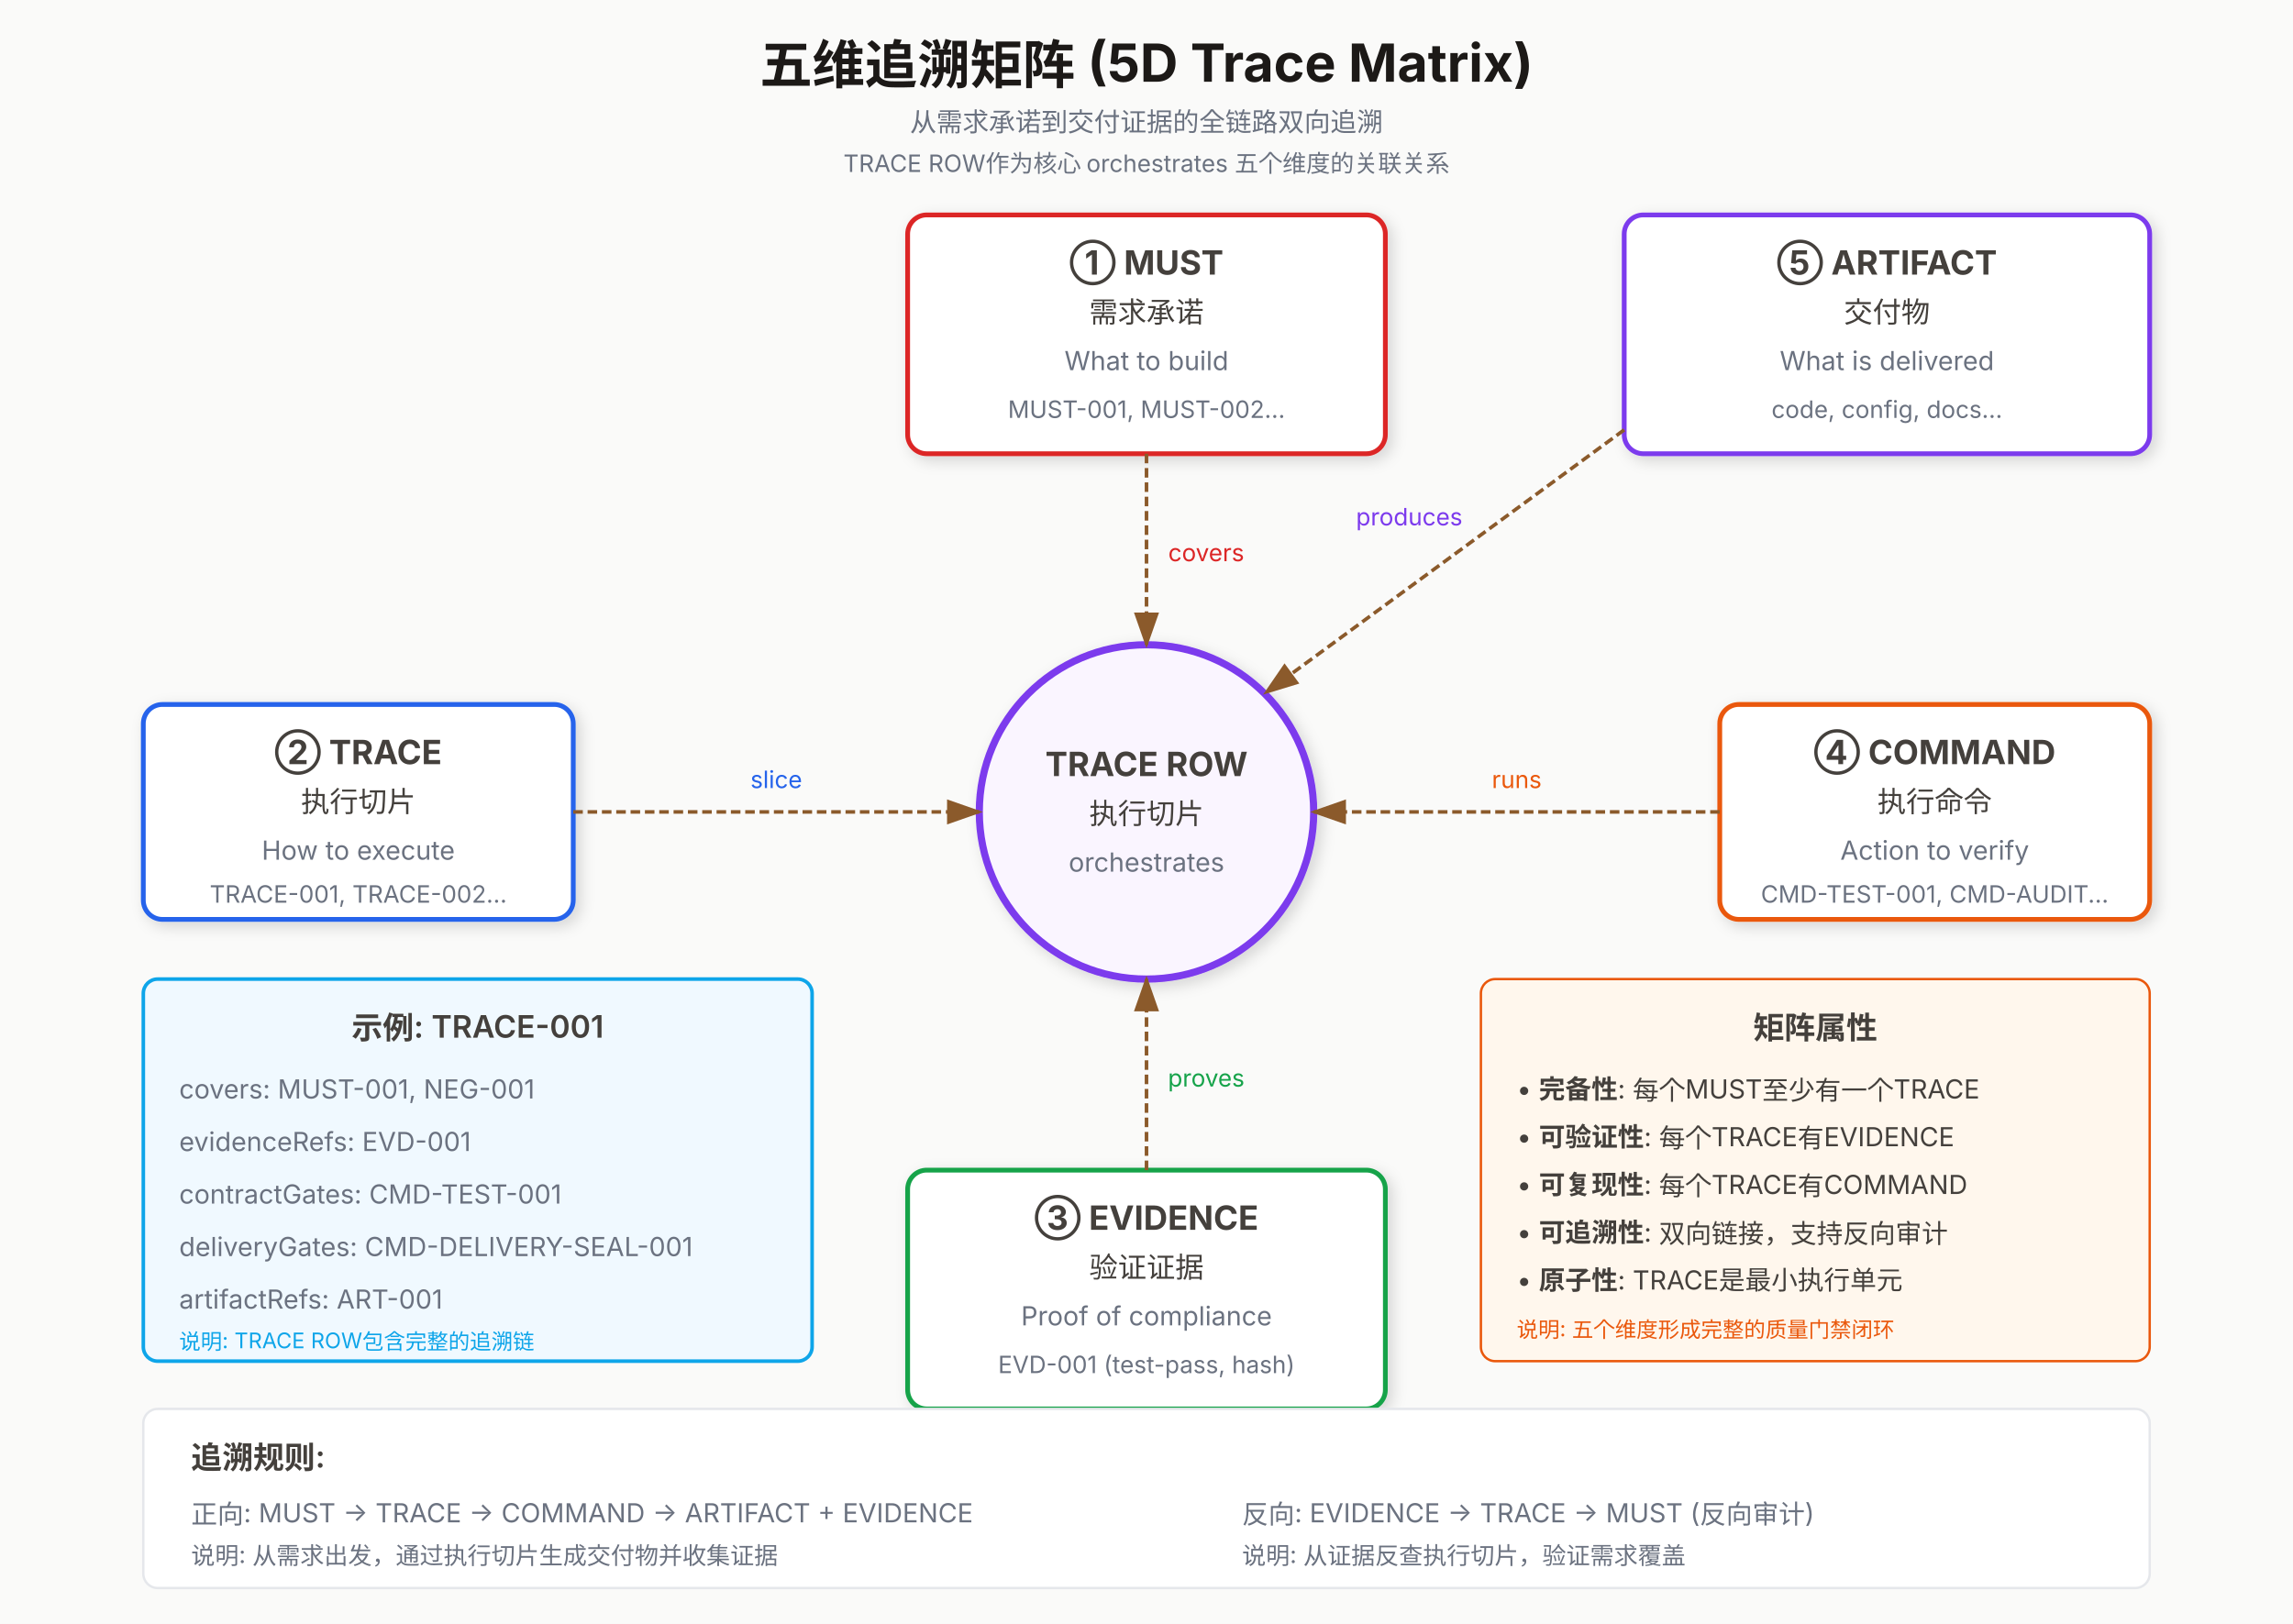
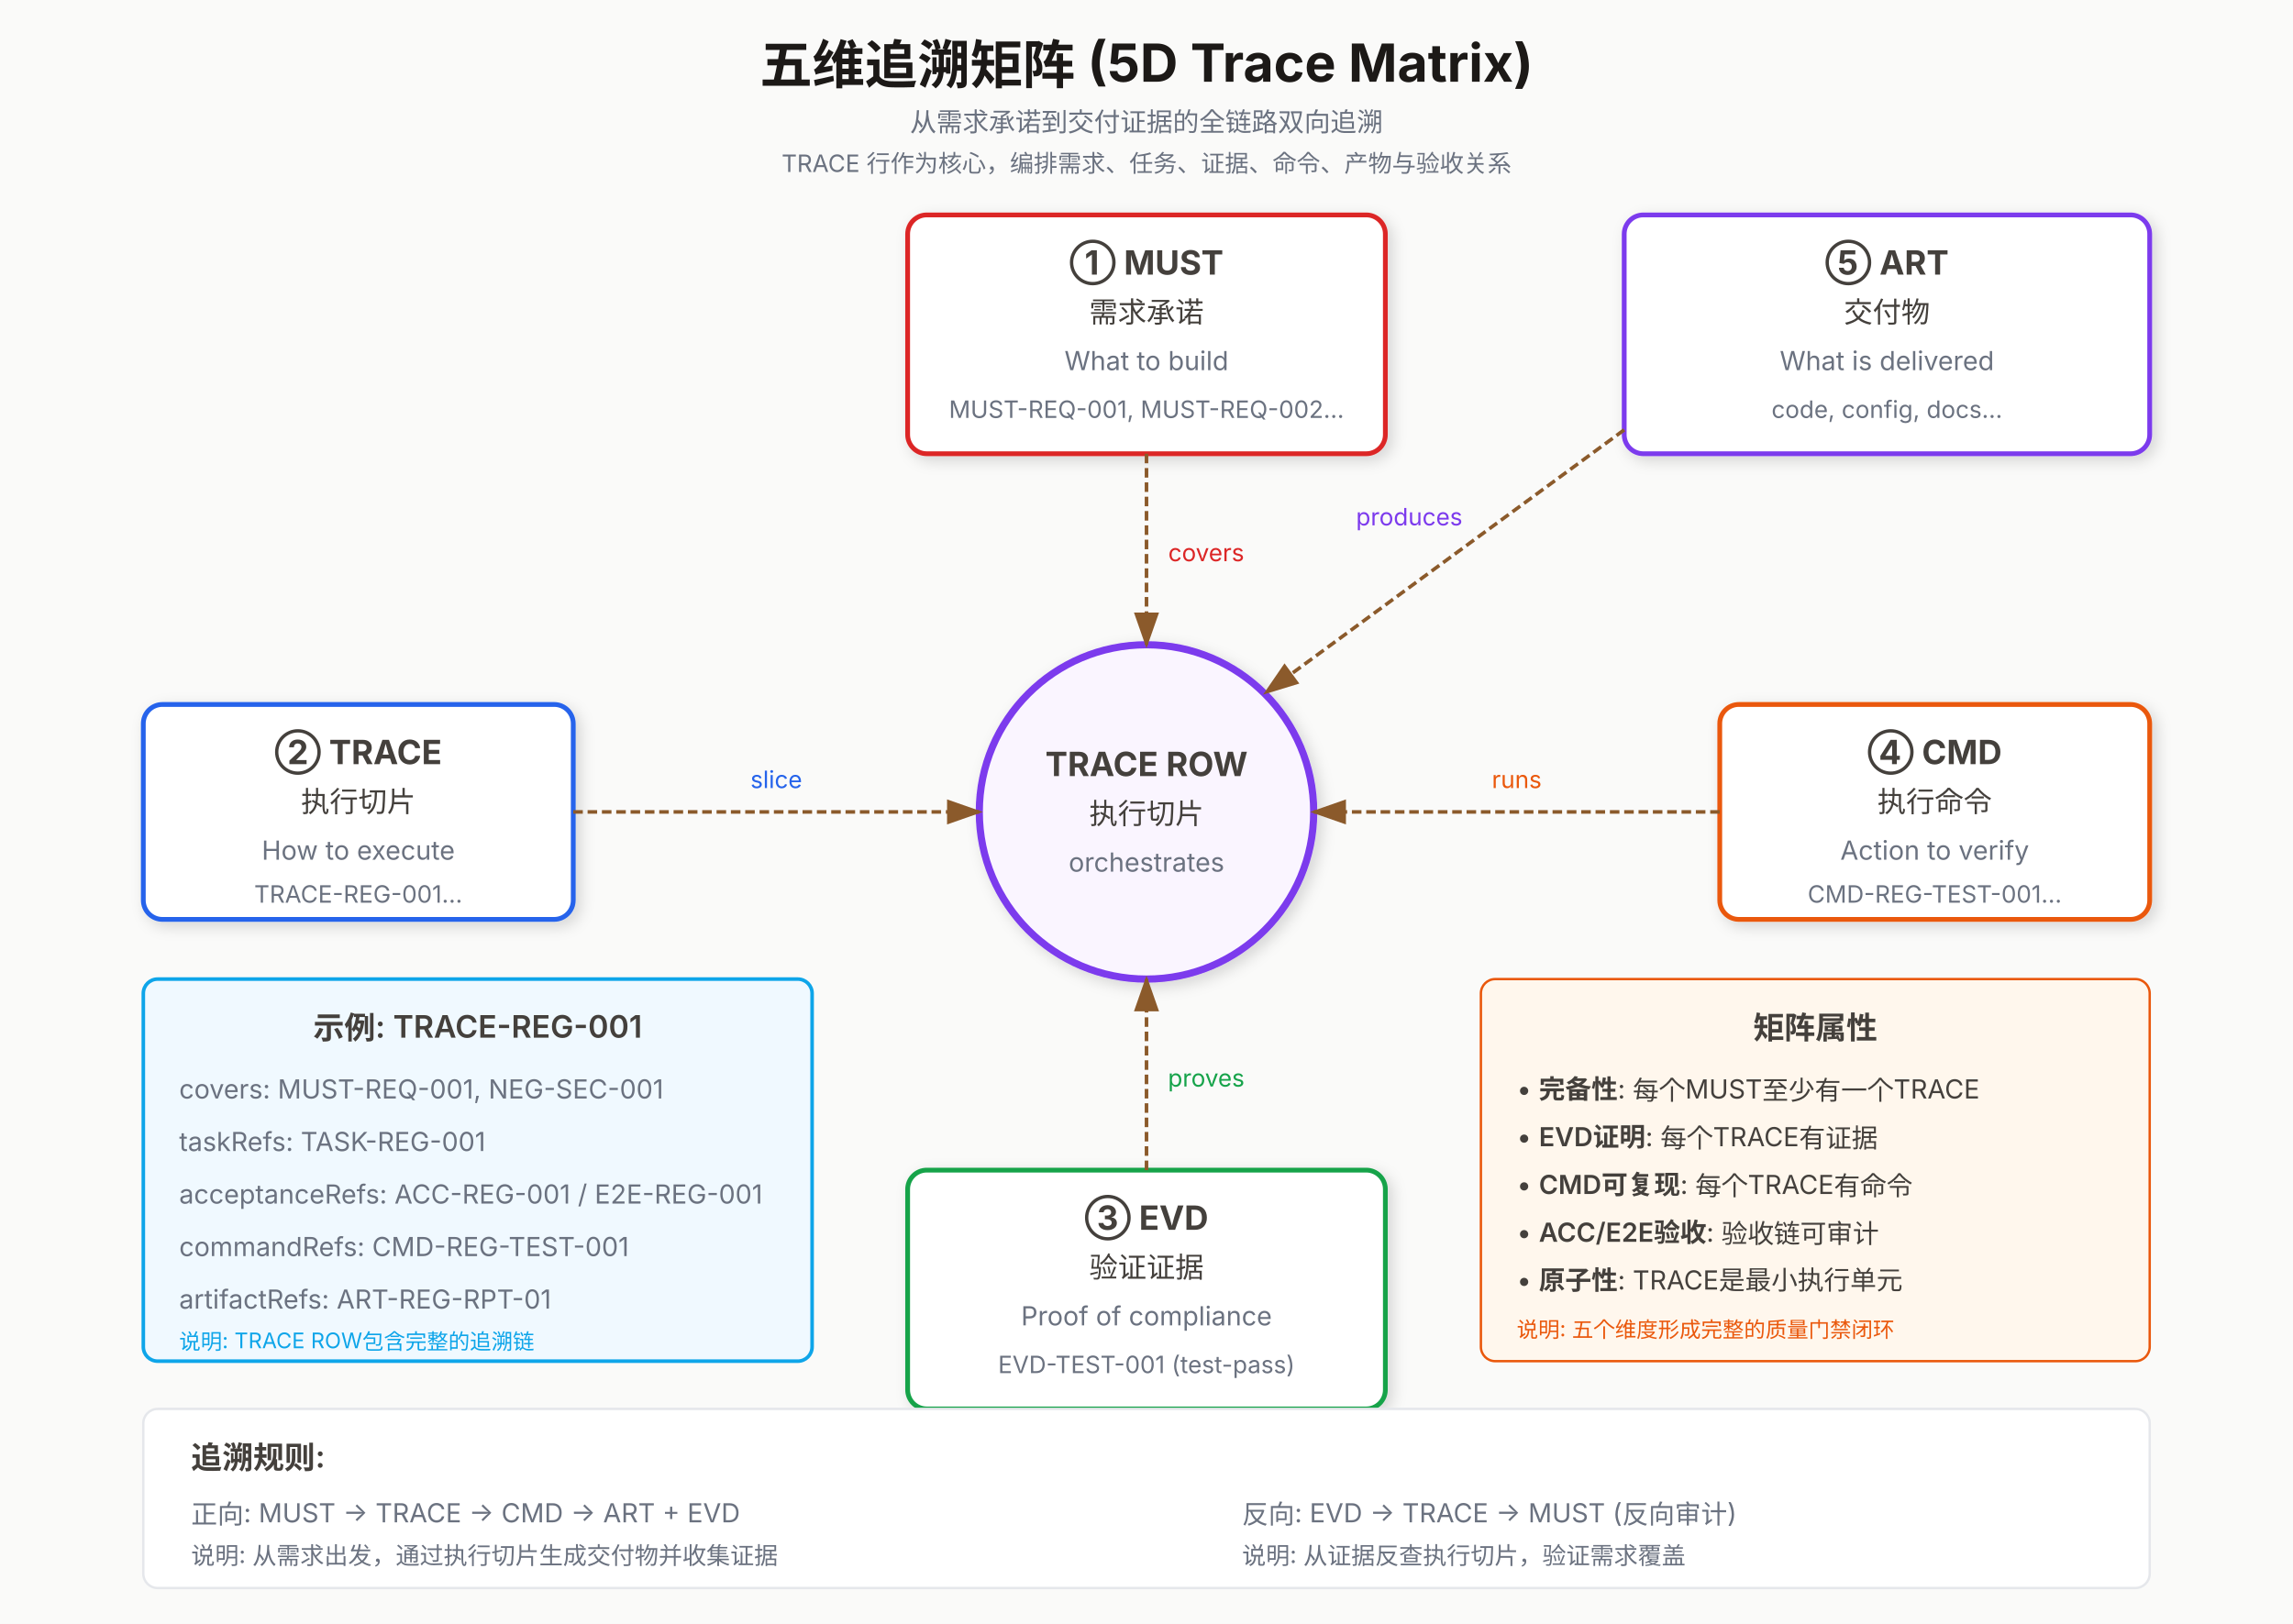
<svg xmlns="http://www.w3.org/2000/svg" viewBox="0 0 960 680">
  <defs>
    <marker id="arrow" markerWidth="10" markerHeight="7" refX="9" refY="3.5" orient="auto">
      <polygon points="0 0, 10 3.5, 0 7" fill="#8b5a2b" />
    </marker>
    <filter id="shadow" x="-20%" y="-20%" width="140%" height="140%">
      <feDropShadow dx="2" dy="2" stdDeviation="3" flood-opacity="0.15" />
    </filter>
  </defs>
  <style>
    .bg { fill: #fafaf9; }
    .dim-box { fill: #ffffff; stroke-width: 2; filter: url(#shadow); }
    .dim-must { stroke: #dc2626; }
    .dim-trace { stroke: #2563eb; }
    .dim-evidence { stroke: #16a34a; }
    .dim-command { stroke: #ea580c; }
    .dim-artifact { stroke: #7c3aed; }
    .text { font-family: system-ui, -apple-system, sans-serif; font-size: 13px; fill: #44403c; text-anchor: middle; }
    .text-title { font-weight: 600; font-size: 15px; }
    .text-sub { font-size: 11px; fill: #6b7280; }
    .dim-title { font-weight: 700; font-size: 14px; }
    .center-core { fill: #faf5ff; stroke: #7c3aed; stroke-width: 3; filter: url(#shadow); }
    .arrow-line { stroke: #8b5a2b; stroke-width: 1.5; fill: none; marker-end: url(#arrow); }
    .bidirectional { stroke-dasharray: 4,2; }
    .title { font-family: system-ui, -apple-system, sans-serif; font-size: 22px; font-weight: 700; fill: #1c1917; text-anchor: middle; }
    .id-tag { font-family: 'Consolas', monospace; font-size: 10px; fill: #ffffff; font-weight: 600; }
    .trace-row { fill: #f0f9ff; stroke: #0ea5e9; stroke-width: 1.5; }
    .label-box { fill: #f9fafb; stroke: #e5e7eb; stroke-width: 1; }
  </style>
  <rect width="960" height="680" class="bg" />
  <text x="480" y="35" class="title">五维追溯矩阵 (5D Trace Matrix)</text>
  <text x="480" y="55" class="text text-sub">从需求承诺到交付证据的全链路双向追溯</text>
-   <text x="480" y="72" class="text" style="font-size:10px;fill:#6b7280;">TRACE ROW作为核心 orchestrates 五个维度的关联关系</text>
+   <text x="480" y="72" class="text" style="font-size:10px;fill:#6b7280;">TRACE 行作为核心，编排需求、任务、证据、命令、产物与验收关系</text>
  <circle cx="480" cy="340" r="70" class="center-core" />
  <text x="480" y="325" class="text dim-title" fill="#7c3aed">TRACE ROW</text>
  <text x="480" y="345" class="text" style="font-size:12px;">执行切片</text>
  <text x="480" y="365" class="text text-sub" style="font-size:11px;">orchestrates</text>
  <rect x="380" y="90" width="200" height="100" rx="8" class="dim-box dim-must" />
  <text x="480" y="115" class="text dim-title" fill="#dc2626">① MUST</text>
  <text x="480" y="135" class="text" style="font-size:12px;">需求承诺</text>
  <text x="480" y="155" class="text text-sub" style="font-size:11px;">What to build</text>
-   <text x="480" y="175" class="text text-sub" style="font-size:10px;">MUST-001, MUST-002...</text>
+   <text x="480" y="175" class="text text-sub" style="font-size:10px;">MUST-REQ-001, MUST-REQ-002...</text>
  <rect x="60" y="295" width="180" height="90" rx="8" class="dim-box dim-trace" />
  <text x="150" y="320" class="text dim-title" fill="#2563eb">② TRACE</text>
  <text x="150" y="340" class="text" style="font-size:12px;">执行切片</text>
  <text x="150" y="360" class="text text-sub" style="font-size:11px;">How to execute</text>
-   <text x="150" y="378" class="text text-sub" style="font-size:10px;">TRACE-001, TRACE-002...</text>
+   <text x="150" y="378" class="text text-sub" style="font-size:10px;">TRACE-REG-001...</text>
  <rect x="380" y="490" width="200" height="100" rx="8" class="dim-box dim-evidence" />
-   <text x="480" y="515" class="text dim-title" fill="#16a34a">③ EVIDENCE</text>
+   <text x="480" y="515" class="text dim-title" fill="#16a34a">③ EVD</text>
  <text x="480" y="535" class="text" style="font-size:12px;">验证证据</text>
  <text x="480" y="555" class="text text-sub" style="font-size:11px;">Proof of compliance</text>
-   <text x="480" y="575" class="text text-sub" style="font-size:10px;">EVD-001 (test-pass, hash)</text>
+   <text x="480" y="575" class="text text-sub" style="font-size:10px;">EVD-TEST-001 (test-pass)</text>
  <rect x="720" y="295" width="180" height="90" rx="8" class="dim-box dim-command" />
-   <text x="810" y="320" class="text dim-title" fill="#ea580c">④ COMMAND</text>
+   <text x="810" y="320" class="text dim-title" fill="#ea580c">④ CMD</text>
  <text x="810" y="340" class="text" style="font-size:12px;">执行命令</text>
  <text x="810" y="360" class="text text-sub" style="font-size:11px;">Action to verify</text>
-   <text x="810" y="378" class="text text-sub" style="font-size:10px;">CMD-TEST-001, CMD-AUDIT...</text>
+   <text x="810" y="378" class="text text-sub" style="font-size:10px;">CMD-REG-TEST-001...</text>
  <rect x="680" y="90" width="220" height="100" rx="8" class="dim-box dim-artifact" />
-   <text x="790" y="115" class="text dim-title" fill="#7c3aed">⑤ ARTIFACT</text>
+   <text x="790" y="115" class="text dim-title" fill="#7c3aed">⑤ ART</text>
  <text x="790" y="135" class="text" style="font-size:12px;">交付物</text>
  <text x="790" y="155" class="text text-sub" style="font-size:11px;">What is delivered</text>
  <text x="790" y="175" class="text text-sub" style="font-size:10px;">code, config, docs...</text>
  <line x1="480" y1="190" x2="480" y2="270" class="arrow-line bidirectional" />
  <text x="505" y="235" class="text" style="font-size:10px;fill:#dc2626;">covers</text>
  <line x1="240" y1="340" x2="410" y2="340" class="arrow-line bidirectional" />
  <text x="325" y="330" class="text" style="font-size:10px;fill:#2563eb;">slice</text>
  <line x1="480" y1="490" x2="480" y2="410" class="arrow-line bidirectional" />
  <text x="505" y="455" class="text" style="font-size:10px;fill:#16a34a;">proves</text>
  <line x1="720" y1="340" x2="550" y2="340" class="arrow-line bidirectional" />
  <text x="635" y="330" class="text" style="font-size:10px;fill:#ea580c;">runs</text>
  <line x1="680" y1="180" x2="530" y2="290" class="arrow-line bidirectional" />
  <text x="590" y="220" class="text" style="font-size:10px;fill:#7c3aed;">produces</text>
  <rect x="60" y="410" width="280" height="160" rx="6" class="trace-row" />
-   <text x="200" y="435" class="text" style="font-weight:600;">示例: TRACE-001</text>
-   <text x="75" y="460" class="text text-sub" style="text-anchor:start;font-size:11px;">covers: MUST-001, NEG-001</text>
-   <text x="75" y="482" class="text text-sub" style="text-anchor:start;font-size:11px;">evidenceRefs: EVD-001</text>
-   <text x="75" y="504" class="text text-sub" style="text-anchor:start;font-size:11px;">contractGates: CMD-TEST-001</text>
-   <text x="75" y="526" class="text text-sub" style="text-anchor:start;font-size:11px;">deliveryGates: CMD-DELIVERY-SEAL-001</text>
-   <text x="75" y="548" class="text text-sub" style="text-anchor:start;font-size:11px;">artifactRefs: ART-001</text>
+   <text x="200" y="435" class="text" style="font-weight:600;">示例: TRACE-REG-001</text>
+   <text x="75" y="460" class="text text-sub" style="text-anchor:start;font-size:11px;">covers: MUST-REQ-001, NEG-SEC-001</text>
+   <text x="75" y="482" class="text text-sub" style="text-anchor:start;font-size:11px;">taskRefs: TASK-REG-001</text>
+   <text x="75" y="504" class="text text-sub" style="text-anchor:start;font-size:11px;">acceptanceRefs: ACC-REG-001 / E2E-REG-001</text>
+   <text x="75" y="526" class="text text-sub" style="text-anchor:start;font-size:11px;">commandRefs: CMD-REG-TEST-001</text>
+   <text x="75" y="548" class="text text-sub" style="text-anchor:start;font-size:11px;">artifactRefs: ART-REG-RPT-01</text>
  <text x="75" y="565" class="text" style="text-anchor:start;font-size:9px;fill:#0ea5e9;">说明: TRACE ROW包含完整的追溯链</text>
  <rect x="620" y="410" width="280" height="160" rx="6" fill="#fff7ed" stroke="#ea580c" stroke-width="1" />
  <text x="760" y="435" class="text" style="font-weight:600;">矩阵属性</text>
  <text x="635" y="460" class="text" style="text-anchor:start;font-size:11px;">• <tspan font-weight="600">完备性</tspan>: 每个MUST至少有一个TRACE</text>
-   <text x="635" y="480" class="text" style="text-anchor:start;font-size:11px;">• <tspan font-weight="600">可验证性</tspan>: 每个TRACE有EVIDENCE</text>
-   <text x="635" y="500" class="text" style="text-anchor:start;font-size:11px;">• <tspan font-weight="600">可复现性</tspan>: 每个TRACE有COMMAND</text>
-   <text x="635" y="520" class="text" style="text-anchor:start;font-size:11px;">• <tspan font-weight="600">可追溯性</tspan>: 双向链接，支持反向审计</text>
+   <text x="635" y="480" class="text" style="text-anchor:start;font-size:11px;">• <tspan font-weight="600">EVD证明</tspan>: 每个TRACE有证据</text>
+   <text x="635" y="500" class="text" style="text-anchor:start;font-size:11px;">• <tspan font-weight="600">CMD可复现</tspan>: 每个TRACE有命令</text>
+   <text x="635" y="520" class="text" style="text-anchor:start;font-size:11px;">• <tspan font-weight="600">ACC/E2E验收</tspan>: 验收链可审计</text>
  <text x="635" y="540" class="text" style="text-anchor:start;font-size:11px;">• <tspan font-weight="600">原子性</tspan>: TRACE是最小执行单元</text>
  <text x="635" y="560" class="text" style="text-anchor:start;font-size:9px;fill:#ea580c;">说明: 五个维度形成完整的质量门禁闭环</text>
  <rect x="60" y="590" width="840" height="75" rx="6" fill="#ffffff" stroke="#e5e7eb" stroke-width="1" />
  <text x="80" y="615" class="text" style="text-anchor:start;font-weight:600;">追溯规则:</text>
-   <text x="80" y="638" class="text text-sub" style="text-anchor:start;font-size:11px;">正向: MUST → TRACE → COMMAND → ARTIFACT + EVIDENCE</text>
+   <text x="80" y="638" class="text text-sub" style="text-anchor:start;font-size:11px;">正向: MUST → TRACE → CMD → ART + EVD</text>
  <text x="80" y="655" class="text text-sub" style="text-anchor:start;font-size:10px;">说明: 从需求出发，通过执行切片生成交付物并收集证据</text>
-   <text x="520" y="638" class="text text-sub" style="text-anchor:start;font-size:11px;">反向: EVIDENCE → TRACE → MUST (反向审计)</text>
+   <text x="520" y="638" class="text text-sub" style="text-anchor:start;font-size:11px;">反向: EVD → TRACE → MUST (反向审计)</text>
  <text x="520" y="655" class="text text-sub" style="text-anchor:start;font-size:10px;">说明: 从证据反查执行切片，验证需求覆盖</text>
</svg>
